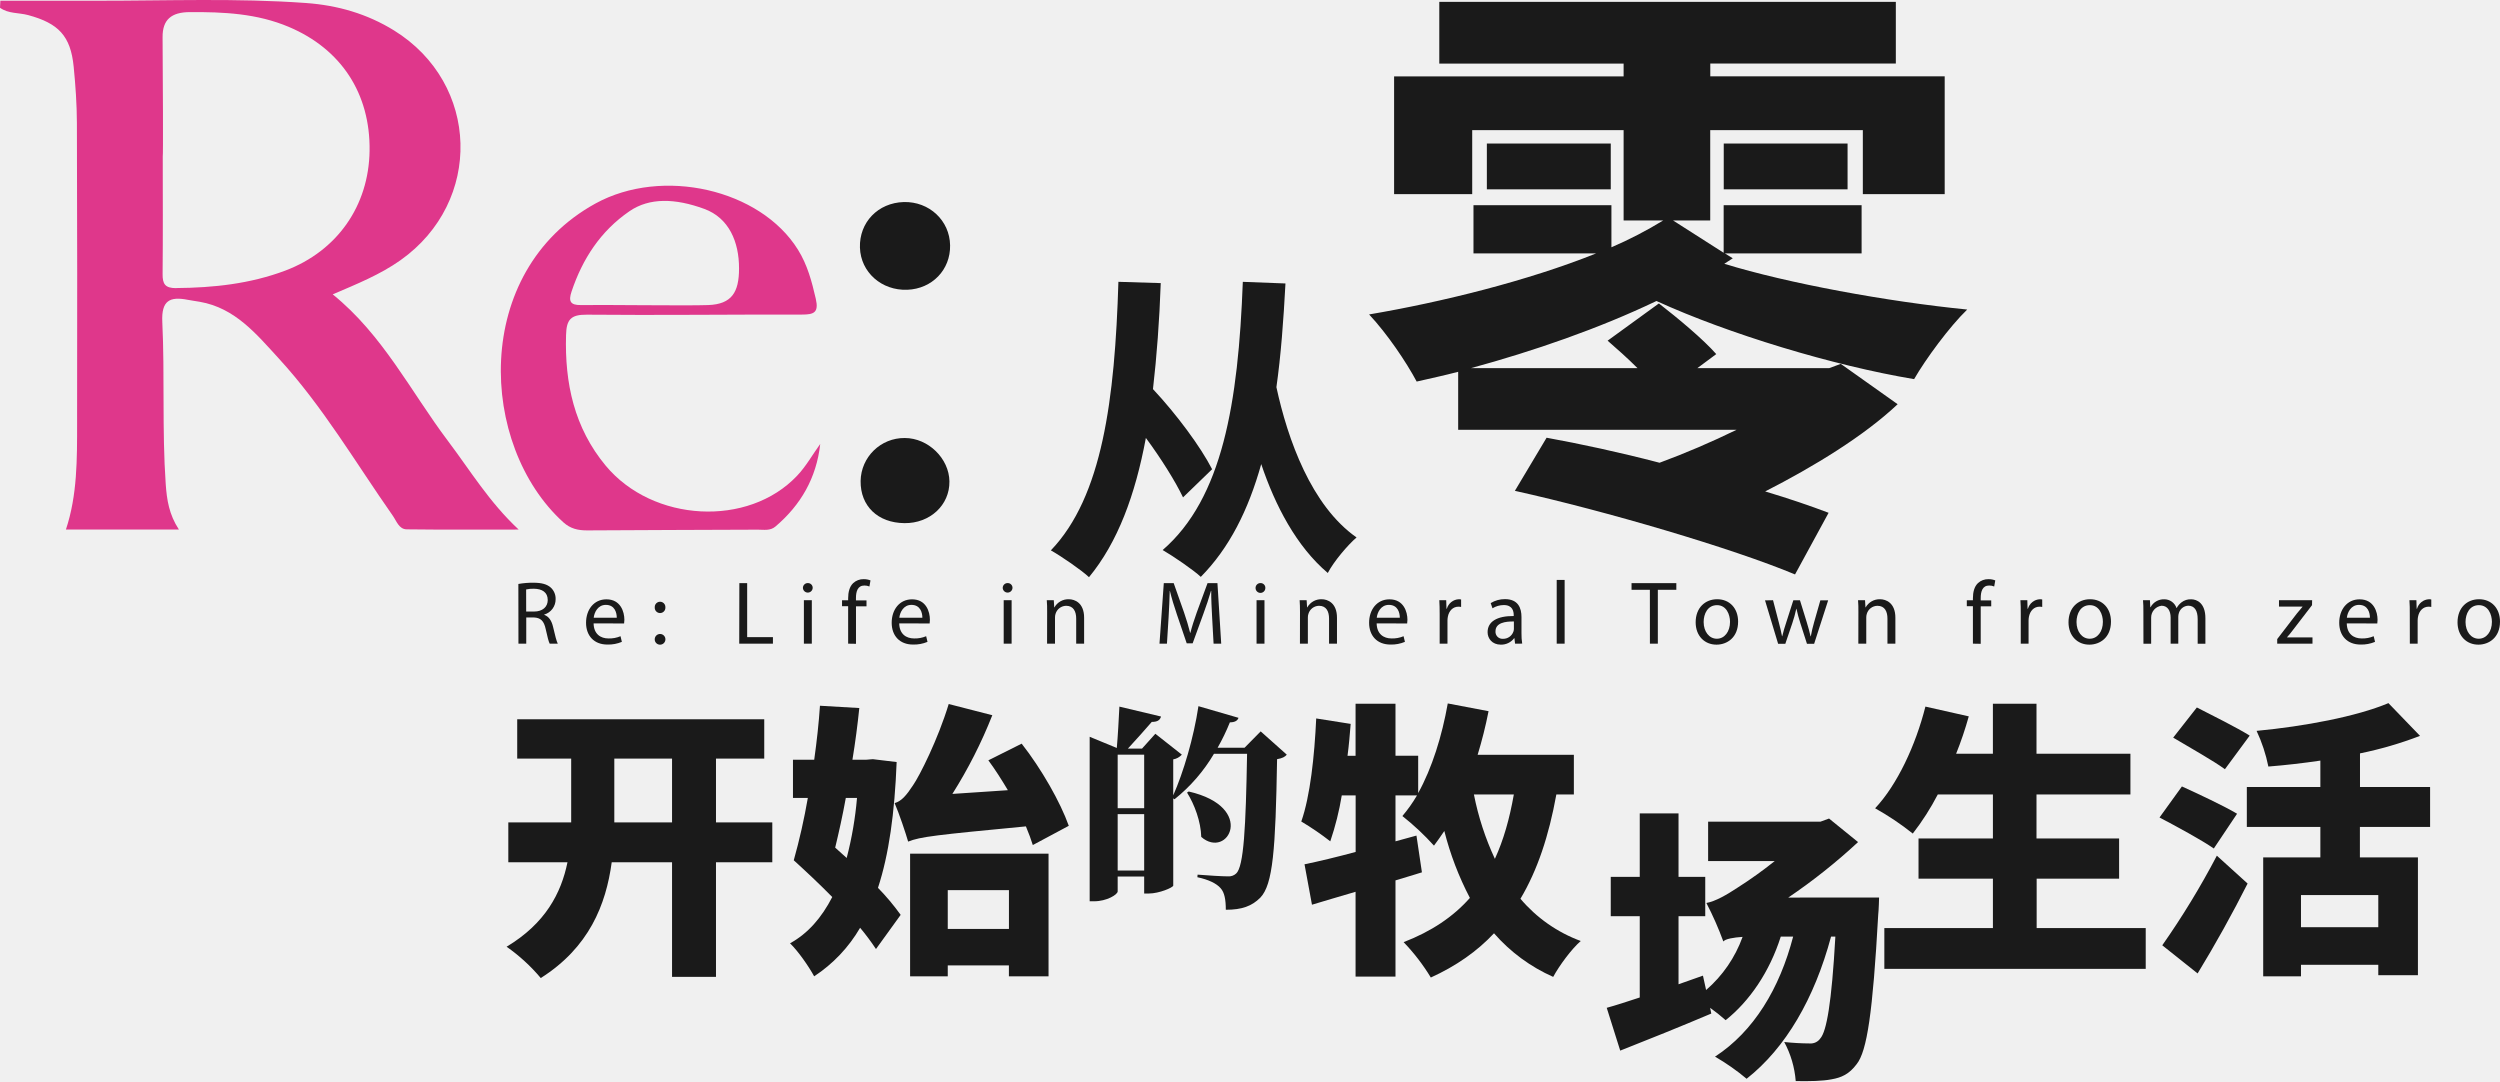
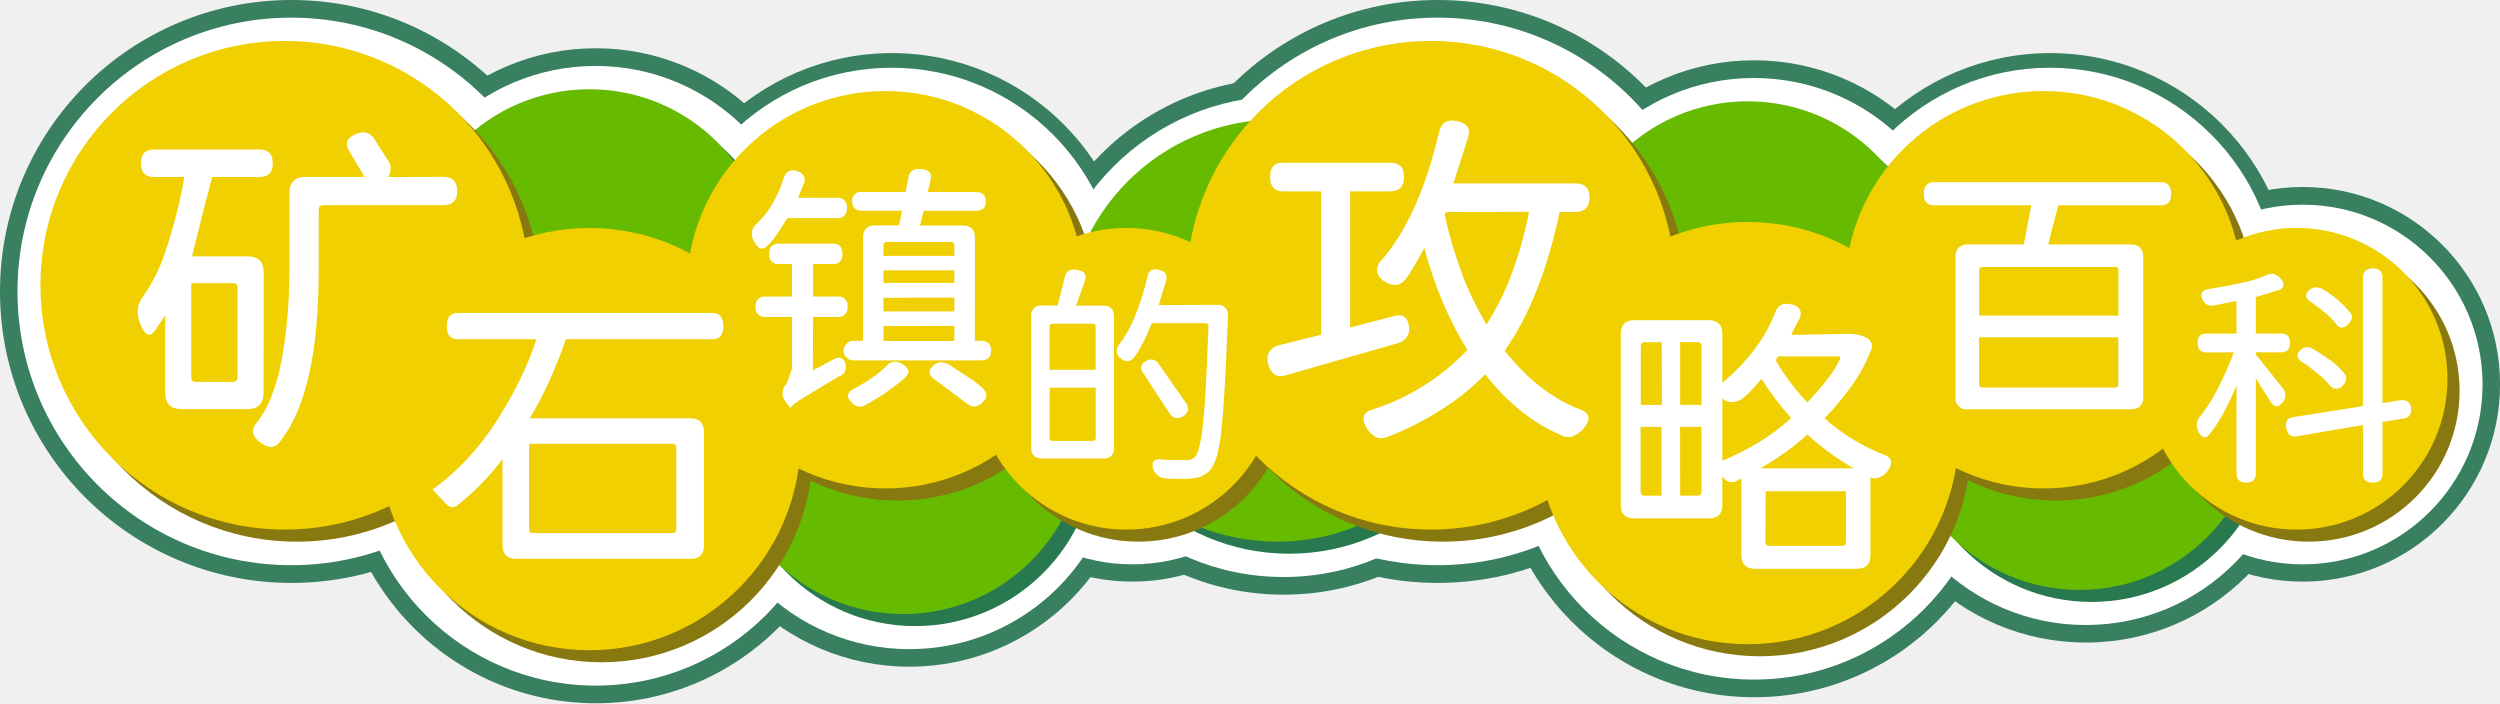
- <svg xmlns="http://www.w3.org/2000/svg" viewBox="0 0 1261.37 545.5">
+ <svg xmlns="http://www.w3.org/2000/svg" viewBox="0 0 597.51 168.08">
  <defs>
-     <style>.a{fill:#1a1a1a;}.b{fill:#df378b;}</style>
+     <style>.a{fill:#388060;}.b{fill:#fff;}.c{fill:#287850;}.d{fill:#66ba00;}.e{fill:#887810;}.f{fill:#f0d000;}</style>
  </defs>
-   <path class="a" d="M847.71,565c-3.92-8.15-10.93-19.4-18.75-30-5.38,28.86-14.19,52.66-28.7,70.27-3.59-3.43-14-10.6-19.24-13.53C807,564.66,813.3,515.59,815.1,456.24l21.36.65c-.66,18.92-2,36.85-3.92,53.48,11.74,12.55,24,29,29.84,40.43Zm51.68-107.93c-1,18.75-2.28,36.19-4.57,52.33,5.71,26.41,17.61,59.84,40.44,75.82-4.4,3.75-11.58,12.22-14.51,17.93-15.82-13.37-26.58-34.08-33.59-54.94-6.52,23.31-16.14,42.38-30.49,56.9-3.42-3.27-13.86-10.44-19.24-13.54,30.17-26.08,38.16-74.18,40.44-135.32Z" transform="translate(-250.81 -314.05)" />
-   <path class="a" d="M640.47,749.12H612.06v57.82H589.89V749.12H559.45c-2.9,21.45-11.45,43-35.8,58.4a89.75,89.75,0,0,0-17.24-15.8c19.56-11.73,27.53-27,30.72-42.6H507.28V729H539V696.8H511.77V676.94H636.41V696.8H612.06V729h28.41ZM589.89,729V696.8H560.76V729Z" transform="translate(-250.81 -314.05)" />
-   <path class="a" d="M703.21,698.54c-1,25.79-3.91,46.66-9.42,63.47a118.43,118.43,0,0,1,11.45,13.63l-12.46,17.24a119.55,119.55,0,0,0-8-10.72,73.51,73.51,0,0,1-23.19,24.49c-2.75-5.07-8.12-12.75-12.17-16.66,9-4.93,15.94-12.9,21.3-23.34-6.52-6.66-13.33-13-19.42-18.55a316.36,316.36,0,0,0,7.1-31.45H650.9V697.38h10.72c1.3-9.28,2.32-18.55,2.9-27.25l19.85,1.16c-.87,8.41-2,17.25-3.47,26.09h6.81l3.48-.29Zm-25.65,18.11c-1.59,8.84-3.48,17.25-5.36,25.07,2,1.74,3.91,3.48,5.8,5.22a180,180,0,0,0,5.21-30.29Zm94.35,23.77c-.87-2.75-2-5.94-3.48-9.42-45.51,4.35-53.33,5.22-59.42,7.68-1.16-4.06-4.49-14.06-6.81-19.42,3.48-1,5.94-3.91,9.28-9,3.33-4.79,12.6-23.19,18-41l22,5.65a237.54,237.54,0,0,1-20.15,39.71l28-1.88c-3.19-5.36-6.52-10.58-9.85-15.07l16.81-8.41c10,12.75,19.56,29.57,23.77,41.45ZM710,744.77h69.85v61.88h-20v-5.5H729v5.5H710Zm19,18.4v19.57h30.87V763.17Z" transform="translate(-250.81 -314.05)" />
-   <path class="a" d="M900.05,694.81c-.87,1.09-2.28,1.85-4.89,2.28-.76,45.65-2.07,63.26-8.48,69.89-4.24,4.24-9.24,6.09-17.39,6.09,0-5.11-.65-8.7-2.61-10.87-2.06-2.4-6.09-4.35-11.74-5.55l.11-1.3c5.22.43,12.61.87,15.43.87a5.4,5.4,0,0,0,4-1.41c3.91-3.48,4.89-23.48,5.54-60.43H863.31a84,84,0,0,1-19.89,22.93l-.65-.44v44c-.11,1-7.17,4-12.28,4H828.1v-8.58H814.73v7.5c0,1.63-5.55,5-11.85,5H800.6v-83l13.69,5.65c.55-6.09,1-14.67,1.31-20.87l21,5c-.54,2-2.06,2.72-4.67,2.72-3.26,3.8-8.15,9.24-12.06,13.48H827l6.74-7.5,13.37,10.54a7.74,7.74,0,0,1-4.35,2.39v18.15c5.11-11.52,10.32-29,12.72-45l20.21,5.87c-.43,1.42-1.85,2.29-4.35,2.29a107.15,107.15,0,0,1-6.19,12.82h13.59l8.15-8.26Zm-85.32,0v27H828.1v-27Zm13.37,58.47V724.81H814.73v28.47Zm22.49-39.88c34.35,7.93,19.68,34.56,6.31,22.93-.22-7.83-3.37-16.3-7.17-22.39Z" transform="translate(-250.81 -314.05)" />
-   <path class="a" d="M1036.06,714.91c-3.77,20.87-9.56,38.26-18.11,52.61a72.75,72.75,0,0,0,30.43,21.31c-4.64,4-10.87,12.46-13.91,18.11a85.76,85.76,0,0,1-29.86-22c-8.55,9.13-19.13,16.52-31.88,22.32A101.76,101.76,0,0,0,959,789.41C973,784,984,776.65,992.44,767.09a154.39,154.39,0,0,1-12.9-33.77q-2.61,3.91-5.22,7.39a131.71,131.71,0,0,0-15.94-14.93,73.71,73.71,0,0,0,7.39-10.43H954.9v23.19l10.58-2.9,2.76,18.55c-4.35,1.3-8.85,2.75-13.34,4.06V806.8H934.76V764c-7.83,2.32-15.37,4.5-22,6.52L909,750.13c7.1-1.45,16.09-3.62,25.8-6.23V715.35h-7a145.49,145.49,0,0,1-5.8,23.19,142.88,142.88,0,0,0-14.63-10c4.49-12.76,6.66-33,7.53-52l17.39,2.75c-.43,5.36-.87,10.72-1.59,16.09h4.06V669.12H954.9v26.23h11.45v18.84c7-12.61,12-28.7,14.93-45.22l20.58,3.91a220.93,220.93,0,0,1-5.51,22h48.55v20Zm-41.59,0a141.84,141.84,0,0,0,10.58,32.47c4.34-9.42,7.39-20.15,9.56-32.47Z" transform="translate(-250.81 -314.05)" />
-   <path class="a" d="M1333.43,782.3v20.58H1201.55V782.3h54.78V757.38H1218.8V737.09h37.53V714.91h-27.82a128.49,128.49,0,0,1-12.61,19.71,139.71,139.71,0,0,0-19-12.75c11.16-11.89,20.44-31.74,25.37-51.31l21.88,4.93a178.47,178.47,0,0,1-6.38,18.84h18.55V669.12h22v25.21h47.39v20.58h-47.39v22.18H1320v20.29h-41.6V782.3Z" transform="translate(-250.81 -314.05)" />
-   <path class="a" d="M1367.78,742.16c-6-4.2-18.84-11.16-27.39-15.65l11.3-15.66c8,3.63,21.3,9.86,27.83,13.77Zm-26,48.84a411.29,411.29,0,0,0,27.54-45.22l15.51,14.06c-7.68,15.22-16.38,30.87-25.22,45.36Zm31.6-88.84c-5.65-4.2-18.12-11.16-26.09-15.94L1359.23,671c7.68,3.91,20.43,10.29,26.66,14.2Zm68.11,29.13v15.36h29.28v59.42h-20v-5.22h-39v5.8H1392.7v-60h28.84V731.29h-37.1V711.14h37.1V697.81c-8.84,1.31-17.68,2.32-26.23,3a79.27,79.27,0,0,0-5.94-18c24.35-2.32,50.44-7.24,66.52-14l15.94,16.52a191.07,191.07,0,0,1-30.29,8.84v16.95h35.37v20.15Zm9.28,34.35h-39v16.23h39Z" transform="translate(-250.81 -314.05)" />
-   <path class="a" d="M1198.9,766.89s-.15,6.23-.44,8.7c-2.75,49.42-5.65,68.84-10.87,75.36-3.76,5.07-7.68,6.81-12.75,7.68-4.49.87-10.87,1-18,.87a49.65,49.65,0,0,0-5.8-19.71,126.13,126.13,0,0,0,12.9.73,5.92,5.92,0,0,0,5.36-2.61c3.05-3.48,5.66-17.54,7.54-51.31h-2.17c-8.41,31.31-22.9,56.23-42.61,71.74a112.19,112.19,0,0,0-15.94-11.16c19.56-12.75,32.6-34.35,39.42-60.58h-6.24c-5.65,17.83-15.79,32.61-27.82,42.18a92.77,92.77,0,0,0-7.83-6.24l.58,2.9c-15.36,6.52-32.32,13.34-45.94,18.7l-6.81-21.6c4.78-1.3,10.43-3.18,16.66-5.21v-41h-14.63V756.46h14.63v-32h19.57v32h13.48v19.85h-13.48v34.35l12.32-4.35,1.59,7.25a63.94,63.94,0,0,0,18.41-26.81c-4.49.29-8.7,1-9.71,2.32a166.69,166.69,0,0,0-8.55-19.42c4.63-.87,10.14-4.06,15.65-7.69a215.16,215.16,0,0,0,18.84-13.47h-33.62V728.63h56.66l4.35-1.59,14.64,11.88a294.13,294.13,0,0,1-35.22,28Z" transform="translate(-250.81 -314.05)" />
-   <path class="a" d="M1120.8,447.14c32,9.85,82.22,19.09,122.56,23.09-8.93,8.63-20.94,24.95-26.79,35.11-40.65-6.77-93.62-22.79-130-39.42-28.95,13.86-61.9,25.25-93.62,33.88h84.07c-4.93-4.93-10.47-9.86-15.09-13.86l25.87-18.79c9.54,7.39,22.48,18.17,28.94,25.56l-9.54,7.09h66.52l5.85-2.16L1208.26,518c-16.94,16-42.19,31.41-66.83,44,12.32,3.7,23.1,7.39,32,10.78l-16.94,31.1c-31.72-13.24-95.47-32-141.35-42.18l16-26.8c16.94,3.08,37,7.39,57,12.63A421,421,0,0,0,1127,530.9H986.53V501.64c-7.08,1.85-14.17,3.39-20.94,4.93-5.24-9.85-14.78-24-24-33.87,36.34-6.16,80.07-16.94,114.56-30.8h-61.9V417.57h69.6v21.25A205.55,205.55,0,0,0,1090,425.27h-20V379.7H993.61V412H954.2V352.6H1070v-6.47H977V315h230.35v31.1h-93.62v6.47H1232V412H1190.7V379.7h-77v45.57h-18.78l25.56,16.32v-24h69.6V441.9h-69l4,2.47Zm-57.28-60.67v23.1H1001v-23.1Zm57,23.1v-23.1H1183v23.1Z" transform="translate(-250.81 -314.05)" />
-   <path class="a" d="M512.35,608.69a41,41,0,0,1,7.57-.63c4.21,0,6.93.77,8.83,2.49a7.6,7.6,0,0,1,2.4,5.8,8,8,0,0,1-5.75,7.78v.14c2.35.82,3.76,3,4.48,6.16,1,4.26,1.72,7.2,2.36,8.38h-4.08c-.5-.86-1.18-3.49-2-7.29-.9-4.21-2.53-5.8-6.11-5.94h-3.72v13.23h-3.94Zm3.94,13.91h4c4.21,0,6.88-2.31,6.88-5.8,0-3.94-2.85-5.66-7-5.71a15.74,15.74,0,0,0-3.9.37Z" transform="translate(-250.81 -314.05)" />
-   <path class="a" d="M550.31,628.57c.09,5.39,3.53,7.61,7.51,7.61a14.45,14.45,0,0,0,6.07-1.13l.68,2.85a17.62,17.62,0,0,1-7.29,1.36c-6.75,0-10.78-4.44-10.78-11s3.9-11.82,10.28-11.82c7.16,0,9.06,6.3,9.06,10.33a13.84,13.84,0,0,1-.14,1.85ZM562,625.72c0-2.54-1-6.48-5.53-6.48-4,0-5.79,3.72-6.11,6.48Z" transform="translate(-250.81 -314.05)" />
-   <path class="a" d="M581.15,620.51a2.7,2.7,0,1,1,5.39,0,2.7,2.7,0,1,1-5.39,0Zm0,16a2.7,2.7,0,1,1,2.67,2.81A2.67,2.67,0,0,1,581.15,636.5Z" transform="translate(-250.81 -314.05)" />
-   <path class="a" d="M623.85,608.28h3.94V635.5h13v3.31h-17Z" transform="translate(-250.81 -314.05)" />
-   <path class="a" d="M660.85,610.73a2.47,2.47,0,0,1-4.93,0,2.43,2.43,0,0,1,2.49-2.49A2.37,2.37,0,0,1,660.85,610.73Zm-4.44,28.08V616.89h4v21.92Z" transform="translate(-250.81 -314.05)" />
-   <path class="a" d="M678.74,638.81V619.92h-3.08v-3h3.08v-1c0-3.08.68-5.89,2.54-7.66a7.59,7.59,0,0,1,5.34-2,9.18,9.18,0,0,1,3.4.63l-.55,3.08a5.92,5.92,0,0,0-2.53-.5c-3.4,0-4.26,3-4.26,6.34v1.18H688v3h-5.3v18.89Z" transform="translate(-250.81 -314.05)" />
-   <path class="a" d="M704.51,628.57c.09,5.39,3.53,7.61,7.52,7.61a14.52,14.52,0,0,0,6.07-1.13l.68,2.85a17.69,17.69,0,0,1-7.29,1.36c-6.75,0-10.78-4.44-10.78-11s3.89-11.82,10.28-11.82c7.15,0,9,6.3,9,10.33a16.27,16.27,0,0,1-.13,1.85Zm11.68-2.85c0-2.54-1-6.48-5.52-6.48-4,0-5.8,3.72-6.11,6.48Z" transform="translate(-250.81 -314.05)" />
-   <path class="a" d="M761.66,610.73a2.47,2.47,0,0,1-4.93,0,2.43,2.43,0,0,1,2.49-2.49A2.37,2.37,0,0,1,761.66,610.73Zm-4.44,28.08V616.89h4v21.92Z" transform="translate(-250.81 -314.05)" />
-   <path class="a" d="M779.14,622.82c0-2.26,0-4.12-.18-5.93h3.54l.22,3.62h.09a8.08,8.08,0,0,1,7.25-4.12c3,0,7.74,1.81,7.74,9.33v13.09h-4V626.17c0-3.53-1.32-6.47-5.07-6.47a5.66,5.66,0,0,0-5.35,4.07,5.79,5.79,0,0,0-.27,1.86v13.18h-4Z" transform="translate(-250.81 -314.05)" />
-   <path class="a" d="M862.38,625.4c-.22-4.25-.5-9.37-.45-13.18h-.14c-1,3.58-2.3,7.39-3.84,11.6l-5.39,14.81h-3l-4.94-14.54c-1.45-4.3-2.67-8.24-3.53-11.87H841c-.09,3.81-.32,8.93-.59,13.5l-.82,13.09h-3.76L838,608.28h5l5.21,14.77c1.27,3.76,2.31,7.11,3.08,10.28h.13c.77-3.08,1.86-6.43,3.22-10.28l5.43-14.77h5l1.9,30.53h-3.85Z" transform="translate(-250.81 -314.05)" />
-   <path class="a" d="M889.24,610.73a2.47,2.47,0,0,1-4.94,0,2.43,2.43,0,0,1,2.49-2.49A2.37,2.37,0,0,1,889.24,610.73Zm-4.44,28.08V616.89h4v21.92Z" transform="translate(-250.81 -314.05)" />
-   <path class="a" d="M906.72,622.82c0-2.26-.05-4.12-.18-5.93h3.53l.23,3.62h.09a8.05,8.05,0,0,1,7.24-4.12c3,0,7.75,1.81,7.75,9.33v13.09h-4V626.17c0-3.53-1.31-6.47-5.07-6.47a5.65,5.65,0,0,0-5.34,4.07,5.51,5.51,0,0,0-.28,1.86v13.18h-4Z" transform="translate(-250.81 -314.05)" />
-   <path class="a" d="M945.4,628.57c.09,5.39,3.53,7.61,7.51,7.61a14.45,14.45,0,0,0,6.07-1.13l.68,2.85a17.62,17.62,0,0,1-7.29,1.36c-6.75,0-10.78-4.44-10.78-11s3.9-11.82,10.28-11.82c7.16,0,9.06,6.3,9.06,10.33a13.84,13.84,0,0,1-.14,1.85Zm11.68-2.85c0-2.54-1-6.48-5.53-6.48-4,0-5.79,3.72-6.11,6.48Z" transform="translate(-250.81 -314.05)" />
-   <path class="a" d="M977.19,623.73c0-2.58-.05-4.8-.18-6.84h3.48l.14,4.3h.18a6.59,6.59,0,0,1,6.07-4.8,4.31,4.31,0,0,1,1.13.14v3.76a6,6,0,0,0-1.36-.14c-2.81,0-4.8,2.13-5.34,5.12a11.26,11.26,0,0,0-.18,1.85v11.69h-3.94Z" transform="translate(-250.81 -314.05)" />
-   <path class="a" d="M1015.23,638.81l-.32-2.76h-.13a8.18,8.18,0,0,1-6.71,3.26c-4.43,0-6.7-3.13-6.7-6.3,0-5.3,4.71-8.2,13.18-8.15v-.45c0-1.81-.5-5.08-5-5.08a11,11,0,0,0-5.71,1.63l-.9-2.62a13.56,13.56,0,0,1,7.2-2c6.7,0,8.33,4.57,8.33,9v8.19a31.12,31.12,0,0,0,.36,5.26Zm-.59-11.19c-4.35-.09-9.28.68-9.28,4.94a3.52,3.52,0,0,0,3.76,3.8,5.44,5.44,0,0,0,5.29-3.67,4,4,0,0,0,.23-1.26Z" transform="translate(-250.81 -314.05)" />
-   <path class="a" d="M1036.24,606.65h4v32.16h-4Z" transform="translate(-250.81 -314.05)" />
-   <path class="a" d="M1083.25,611.64H1074v-3.36h22.6v3.36h-9.33v27.17h-4Z" transform="translate(-250.81 -314.05)" />
-   <path class="a" d="M1127.77,627.67c0,8.1-5.62,11.64-10.91,11.64-5.94,0-10.51-4.35-10.51-11.28,0-7.34,4.8-11.64,10.87-11.64C1123.51,616.39,1127.77,621,1127.77,627.67Zm-17.39.22c0,4.8,2.76,8.43,6.66,8.43s6.65-3.58,6.65-8.52c0-3.71-1.85-8.42-6.56-8.42S1110.38,623.73,1110.38,627.89Z" transform="translate(-250.81 -314.05)" />
-   <path class="a" d="M1145.39,616.89l2.9,11.14c.63,2.45,1.22,4.71,1.63,7h.13c.5-2.21,1.22-4.57,2-6.92l3.58-11.19h3.35l3.4,11c.81,2.63,1.44,4.94,1.94,7.15h.14a67.36,67.36,0,0,1,1.67-7.11l3.13-11h3.94l-7.07,21.92h-3.62l-3.35-10.46c-.77-2.45-1.4-4.62-1.95-7.2h-.09a64.1,64.1,0,0,1-2,7.24l-3.53,10.42h-3.63l-6.61-21.92Z" transform="translate(-250.81 -314.05)" />
-   <path class="a" d="M1188.46,622.82c0-2.26,0-4.12-.18-5.93h3.53l.22,3.62h.09a8.08,8.08,0,0,1,7.25-4.12c3,0,7.75,1.81,7.75,9.33v13.09h-4V626.17c0-3.53-1.31-6.47-5.07-6.47a5.66,5.66,0,0,0-5.35,4.07,5.79,5.79,0,0,0-.27,1.86v13.18h-4Z" transform="translate(-250.81 -314.05)" />
-   <path class="a" d="M1246.24,638.81V619.92h-3.08v-3h3.08v-1c0-3.08.68-5.89,2.54-7.66a7.61,7.61,0,0,1,5.34-2,9.18,9.18,0,0,1,3.4.63l-.54,3.08a6,6,0,0,0-2.54-.5c-3.4,0-4.26,3-4.26,6.34v1.18h5.3v3h-5.3v18.89Z" transform="translate(-250.81 -314.05)" />
-   <path class="a" d="M1270.38,623.73c0-2.58,0-4.8-.18-6.84h3.49l.13,4.3h.18a6.59,6.59,0,0,1,6.07-4.8,4.39,4.39,0,0,1,1.14.14v3.76a6.05,6.05,0,0,0-1.36-.14c-2.81,0-4.8,2.13-5.35,5.12a11.26,11.26,0,0,0-.18,1.85v11.69h-3.94Z" transform="translate(-250.81 -314.05)" />
-   <path class="a" d="M1315.9,627.67c0,8.1-5.62,11.64-10.92,11.64-5.93,0-10.51-4.35-10.51-11.28,0-7.34,4.81-11.64,10.87-11.64C1311.64,616.39,1315.9,621,1315.9,627.67Zm-17.39.22c0,4.8,2.76,8.43,6.65,8.43s6.66-3.58,6.66-8.52c0-3.71-1.86-8.42-6.57-8.42S1298.51,623.73,1298.51,627.89Z" transform="translate(-250.81 -314.05)" />
-   <path class="a" d="M1332.25,622.82c0-2.26,0-4.12-.19-5.93h3.49l.18,3.53h.14a7.55,7.55,0,0,1,6.88-4,6.48,6.48,0,0,1,6.21,4.39h.09a9.12,9.12,0,0,1,2.44-2.85,7.49,7.49,0,0,1,4.85-1.54c2.9,0,7.2,1.9,7.2,9.51v12.91h-3.9V626.4c0-4.21-1.54-6.75-4.75-6.75a5.16,5.16,0,0,0-4.71,3.62,6.65,6.65,0,0,0-.32,2v13.54H1346V625.67c0-3.48-1.54-6-4.58-6a6,6,0,0,0-5.25,5.93v13.23h-3.89Z" transform="translate(-250.81 -314.05)" />
-   <path class="a" d="M1399.77,636.5l9.92-12.91c1-1.18,1.85-2.22,2.85-3.39v-.1h-11.87v-3.21h16.72l-.05,2.49-9.78,12.73c-.91,1.22-1.81,2.31-2.81,3.44v.09h12.82v3.17h-17.8Z" transform="translate(-250.81 -314.05)" />
-   <path class="a" d="M1434.87,628.57c.09,5.39,3.53,7.61,7.52,7.61a14.43,14.43,0,0,0,6.06-1.13l.68,2.85a17.62,17.62,0,0,1-7.29,1.36c-6.75,0-10.78-4.44-10.78-11s3.9-11.82,10.28-11.82c7.16,0,9.06,6.3,9.06,10.33a16.27,16.27,0,0,1-.13,1.85Zm11.68-2.85c0-2.54-1-6.48-5.52-6.48-4,0-5.8,3.72-6.12,6.48Z" transform="translate(-250.81 -314.05)" />
-   <path class="a" d="M1466.66,623.73c0-2.58,0-4.8-.18-6.84H1470l.13,4.3h.18a6.59,6.59,0,0,1,6.07-4.8,4.31,4.31,0,0,1,1.13.14v3.76a5.9,5.9,0,0,0-1.35-.14c-2.81,0-4.8,2.13-5.35,5.12a11.26,11.26,0,0,0-.18,1.85v11.69h-3.94Z" transform="translate(-250.81 -314.05)" />
-   <path class="a" d="M1512.18,627.67c0,8.1-5.62,11.64-10.92,11.64-5.93,0-10.51-4.35-10.51-11.28,0-7.34,4.8-11.64,10.87-11.64C1507.92,616.39,1512.18,621,1512.18,627.67Zm-17.39.22c0,4.8,2.76,8.43,6.65,8.43s6.66-3.58,6.66-8.52c0-3.71-1.86-8.42-6.57-8.42S1494.79,623.73,1494.79,627.89Z" transform="translate(-250.81 -314.05)" />
-   <path class="a" d="M730.18,437.84c.22,12.31-9.06,21.94-21.58,22.41-13,.5-23.52-8.84-23.91-21.26-.39-12.76,9.11-22.63,22.13-23C719.64,415.67,730,425.31,730.18,437.84Z" transform="translate(-250.81 -314.05)" />
-   <path class="a" d="M707.16,578c-13.45-.13-22.28-8.61-22.13-21.26a22.06,22.06,0,0,1,22.31-21.69c11.75,0,22.36,10.29,22.5,21.9C730,568.91,720,578.15,707.16,578Z" transform="translate(-250.81 -314.05)" />
-   <path class="b" d="M476.75,536.43c-18.71-24.85-32.7-53.35-58.07-73.86,12.25-5.26,23.89-9.93,34.18-17.22,41.72-29.54,40.09-89.11-3.24-115.94C436,321,421.19,316.72,405.21,315.57c-35.09-2.54-70.2-1.12-105.3-1.15H251c-.07,1.18-.13,2.35-.19,3.53,4.16,3.08,9.53,2.44,14.23,3.72,15.29,4.14,21.4,10.5,22.94,26,.94,9.48,1.6,19,1.63,28.54q.25,75.66.1,151.33c0,18.14.14,36.32-5.64,53.68h57c-5-7.63-6.1-15.09-6.65-23-1.88-27.24-.44-54.53-1.72-81.74-.51-10.83,3.78-12.93,12.85-11.16,2,.4,4,.62,6.05,1,17.88,3.12,28.59,16.31,39.86,28.59,22.24,24.23,38.78,52.6,57.54,79.36,1.91,2.72,3.12,6.81,7,6.86,18.83.24,37.67.11,56.51.11C497.7,567.47,488,551.34,476.75,536.43Zm-137.07-77c-5.61,0-6.89-2.11-6.83-7.19.2-19.76.08-39.51.08-59.27.25,0,.05-40.09-.09-60.18-.06-8.88,4.48-12.57,13.64-12.63,17.17-.11,34,.67,50.09,7.48,26.39,11.16,41.13,33.61,40.71,62.51-.4,27.73-16.3,50.49-42.44,60.4C377.09,457.24,358.56,459.25,339.68,459.39Z" transform="translate(-250.81 -314.05)" />
-   <path class="b" d="M653.06,554c-24.66,26.22-72.86,23.61-96.65-5-15.88-19.14-20.7-41.57-20-65.88.2-7.81,2.33-10.37,10.48-10.3,36.15.35,72.3-.13,108.45-.05,6,0,8.69-.89,7.09-7.91-2-8.71-4.22-17.15-9-24.81-18.95-30.54-68.42-41.86-102.16-23.33-62.7,34.44-58.92,122.21-16.21,160.87,3.62,3.28,7.51,4.1,12.13,4.07,28.65-.2,57.3-.23,86-.37,3,0,6.21.67,8.83-1.55,12.83-10.88,20.73-24.54,22.64-41.69C660.77,543.41,657.52,549.3,653.06,554ZM539.17,461.21c5.54-16.6,14.71-30.63,29.24-40.59,10.13-6.95,23.09-6.54,37.75-1.17,12.41,4.54,17.57,16.59,17.53,30.07,0,12-3.68,18-15.52,18.45-10.86.41-53.69-.22-64.21,0C538.57,468.07,537.55,466.05,539.17,461.21Z" transform="translate(-250.81 -314.05)" />
+   <circle class="a" cx="142.39" cy="65.97" r="54.44" />
+   <circle class="a" cx="217.36" cy="104.9" r="54.44" />
+   <circle class="a" cx="419.22" cy="68.85" r="54.44" />
+   <circle class="a" cx="498.52" cy="99.13" r="54.44" />
+   <circle class="a" cx="306.8" cy="80.44" r="61.69" />
+   <circle class="a" cx="69.66" cy="69.66" r="69.66" />
+   <circle class="a" cx="142.44" cy="106.39" r="61.69" />
+   <circle class="a" cx="270.64" cy="91.85" r="47.16" />
+   <circle class="a" cx="213.17" cy="70.69" r="58" />
+   <circle class="a" cx="343.61" cy="69.66" r="69.66" />
+   <circle class="a" cx="419.27" cy="104.95" r="61.69" />
+   <circle class="a" cx="550.36" cy="91.85" r="47.16" />
+   <circle class="a" cx="490" cy="70.69" r="58" />
+   <circle class="b" cx="142.36" cy="65.99" r="50.23" />
+   <circle class="b" cx="217.34" cy="104.92" r="50.23" />
+   <circle class="b" cx="419.19" cy="68.87" r="50.23" />
+   <circle class="b" cx="498.49" cy="99.15" r="50.23" />
+   <circle class="b" cx="306.76" cy="80.44" r="57.47" />
+   <circle class="b" cx="69.61" cy="69.65" r="65.43" />
+   <circle class="b" cx="142.4" cy="106.39" r="57.47" />
+   <circle class="b" cx="270.64" cy="91.9" r="42.98" />
+   <circle class="b" cx="213.12" cy="70.68" r="54.49" />
+   <circle class="b" cx="343.56" cy="69.65" r="65.43" />
+   <circle class="b" cx="419.23" cy="104.95" r="57.47" />
+   <circle class="b" cx="550.36" cy="91.9" r="42.98" />
+   <circle class="b" cx="489.95" cy="70.68" r="54.49" />
+   <circle class="c" cx="143.76" cy="67.46" r="43.25" />
+   <circle class="c" cx="218.74" cy="106.39" r="43.25" />
+   <circle class="c" cx="420.59" cy="70.35" r="43.25" />
+   <circle class="c" cx="499.89" cy="100.62" r="43.25" />
+   <circle class="c" cx="308.13" cy="81.88" r="50.46" />
+   <circle class="d" cx="140.88" cy="64.58" r="43.25" />
+   <circle class="d" cx="215.85" cy="103.51" r="43.25" />
+   <circle class="d" cx="417.71" cy="67.46" r="43.25" />
+   <circle class="d" cx="497.01" cy="97.74" r="43.25" />
+   <circle class="d" cx="305.24" cy="79" r="50.46" />
+   <circle class="e" cx="70.95" cy="71.07" r="58.39" />
+   <circle class="e" cx="143.76" cy="107.83" r="50.46" />
+   <circle class="e" cx="272.08" cy="93.41" r="36.05" />
+   <circle class="e" cx="214.5" cy="72.14" r="47.49" />
+   <circle class="e" cx="344.89" cy="71.07" r="58.39" />
+   <circle class="e" cx="420.59" cy="106.39" r="50.46" />
+   <circle class="e" cx="551.8" cy="93.41" r="36.05" />
+   <circle class="e" cx="491.33" cy="72.14" r="47.49" />
+   <circle class="f" cx="68.06" cy="68.18" r="58.39" />
+   <circle class="f" cx="140.88" cy="104.95" r="50.46" />
+   <circle class="f" cx="269.2" cy="90.53" r="36.05" />
+   <circle class="f" cx="211.61" cy="69.25" r="47.49" />
+   <circle class="f" cx="342.01" cy="68.18" r="58.39" />
+   <circle class="f" cx="417.71" cy="103.51" r="50.46" />
+   <circle class="f" cx="548.91" cy="90.53" r="36.05" />
+   <circle class="f" cx="488.44" cy="69.25" r="47.49" />
+   <path class="b" d="M63,93.78c0,2.66-1.3,4-3.9,4H43.38c-2.59,0-3.89-1.32-3.89-4V75.36c-.41.63-.8,1.21-1.17,1.73a19.37,19.37,0,0,0-1.08,1.64c-1.27,2-2.48,1.64-3.64-1.12a8.29,8.29,0,0,1-.69-3.21,5.47,5.47,0,0,1,.87-2.94,41,41,0,0,0,5.84-11.59,123,123,0,0,0,4.45-17.56H36.81c-2.08,0-3.12-1.09-3.12-3.29s1-3.29,3.12-3.29H62q3.2,0,3.2,3.29c0,2.2-1.07,3.29-3.2,3.29H50.73q-1.29,4.75-2.46,9.39t-2.38,9.56H59.12c2.6,0,3.9,1.29,3.9,3.89Zm-7.36-2.51a1,1,0,0,0,1.13-1.12V68.69c0-.69-.38-1-1.13-1H45.72V90.15c0,.75.34,1.12,1,1.12Zm50.35-49q3.28,0,3.29,3.46,0,3.28-3.29,3.29H77.29c-.75,0-1.12.4-1.12,1.21V64.72q0,28.89-9.09,40.66v-.09q-1.55,2.68-4.67.6t-1.21-4.67A23.36,23.36,0,0,0,64.79,95a48,48,0,0,0,2.47-8.69,104.92,104.92,0,0,0,1.42-10.43c.32-3.6.48-7.34.48-11.2V46.29q0-4,3.89-4h14.1l-3.63-6.06Q81.8,33.49,84.9,32.1t4.68,1.3l3.63,5.71a4.06,4.06,0,0,1-.43,3.2Z" />
+   <path class="b" d="M135.25,81.07q-1.8,5.19-3.93,9.92a84.91,84.91,0,0,1-4.72,9H165q3.26,0,3.25,3.32v27q0,3.25-3.25,3.25H123.43q-3.32,0-3.32-3.25V109.69a57.5,57.5,0,0,1-5.33,6.2,59.87,59.87,0,0,1-5.62,5,1.88,1.88,0,0,1-1.23.29,1.77,1.77,0,0,1-1.08-.51L103.39,117a56.85,56.85,0,0,0,8.18-7.21,63.33,63.33,0,0,0,6.88-8.8A100.28,100.28,0,0,0,124,91.31a76.57,76.57,0,0,0,4.22-10.24H109.37c-1.73,0-2.59-1-2.59-3.1s.86-3.17,2.59-3.17h60.85c1.77,0,2.66,1.06,2.66,3.17s-.89,3.1-2.66,3.1Zm26.39,26c0-.67-.29-1-.87-1H126.46v20.4c0,.63.33.94,1,.94h33.3c.58,0,.87-.31.87-.94Z" />
+   <path class="b" d="M254.53,66.06q.47-2,3-1.56c1.66.35,2.25,1.19,1.79,2.54l-2.13,6h6.46c1.73,0,2.59.88,2.59,2.65V107a2.29,2.29,0,0,1-2.59,2.59H249.11c-1.77,0-2.65-.86-2.65-2.59V75.69A2.34,2.34,0,0,1,249.11,73h3.69Zm7.33,22.32V78.11q0-.75-.69-.75h-9.58a.66.66,0,0,0-.75.75V88.38Zm-11,16.2q0,.81.75.81h9.58q.69,0,.69-.81V92.65h-11Zm40-31.72a2.33,2.33,0,0,1,2.6,2.66v.69c-.23,6.23-.48,11.51-.72,15.86s-.51,7.78-.78,10.32a39.56,39.56,0,0,1-1,6.06,11.68,11.68,0,0,1-1.45,3.57,6.17,6.17,0,0,1-4.55,2.31,6.3,6.3,0,0,1-1.27.12H280.4a14.44,14.44,0,0,1-1.87-.12,3.22,3.22,0,0,1-2.89-2.25c-.5-1.58,0-2.34,1.56-2.31.61.08,1.44.14,2.48.18s2.31,0,3.81,0a2.69,2.69,0,0,0,2.07-.69q1.33-1.32,2-8.48.41-3.63.69-9.28t.58-13.5a.66.66,0,0,0-.75-.75H275.3q-1.21,3-2.28,5a18,18,0,0,1-1.93,3.09,2,2,0,0,1-3.12.4,2.09,2.09,0,0,1-.75-3,30.41,30.41,0,0,0,4-7,63.72,63.72,0,0,0,3.06-9.75c.27-1.38,1.17-1.88,2.71-1.5s2.08,1.2,1.73,2.54l-1.79,5.88Zm-7.27,23.65a2.15,2.15,0,0,1,.29,1.59,2.41,2.41,0,0,1-1.09,1.41,2.66,2.66,0,0,1-1.76.37,2,2,0,0,1-1.36-.89q-1.61-2.43-3.23-4.93c-1.07-1.67-2.15-3.32-3.23-4.93a1.68,1.68,0,0,1,.69-2.77,2,2,0,0,1,3,.58Z" />
+   <path class="b" d="M333.32,75.5c2-.52,3.17.35,3.46,2.6a3.35,3.35,0,0,1-.57,2.46,4,4,0,0,1-2,1.43L307,89.78a2.91,2.91,0,0,1-2.42-.31,4.35,4.35,0,0,1-1.48-2.55,3.54,3.54,0,0,1,.26-2.81,3.66,3.66,0,0,1,2-1.51L315.75,80V45.74h-9.08q-3.1,0-3.11-3.46t3.11-3.37h25.69q3.21,0,3.21,3.37t-3.21,3.46h-9.68V78.27Zm39.44-24.83q-4.41,20.85-13.14,33.14Q368,94.36,378,98c2,.87,2.19,2.34.51,4.42a6.84,6.84,0,0,1-2.55,1.81,3,3,0,0,1-2.55-.08,41.35,41.35,0,0,1-9.69-5.76,50.61,50.61,0,0,1-8.74-8.95A56.89,56.89,0,0,1,344,98.21a69.93,69.93,0,0,1-12.54,6.27c-1.85.69-3.43,0-4.76-2.07-1.38-2.25-1-3.72,1-4.42A53.44,53.44,0,0,0,350.7,83.63a85.6,85.6,0,0,1-5.71-11,100.6,100.6,0,0,1-4.58-13.36q-1.47,2.76-2.64,4.67t-1.86,2.85q-1.91,2.34-5,.52-2.85-2-1.21-4.58Q339,52.58,344,31.38q.78-3.19,4.32-2.42c2.31.52,3.17,1.76,2.6,3.72l-3.55,11.16h29.24q3.29,0,3.29,3.37t-3.29,3.46Zm-26.55,0c-.75,0-1,.35-.87,1a107.54,107.54,0,0,0,4.15,13.93,71.76,71.76,0,0,0,5.8,11.94,62.85,62.85,0,0,0,6-12.07,92.31,92.31,0,0,0,4.15-14.84Z" />
+   <path class="b" d="M441.86,79.78a9,9,0,0,1,4.18.93,2.27,2.27,0,0,1,1,3.32,36,36,0,0,1-4.26,7.86,66.23,66.23,0,0,1-6.7,8.07,46.45,46.45,0,0,0,14.56,8.87q2.39,1.08.51,3.75c-1.21,1.49-2.57,2-4.11,1.58v18.53c0,2.16-1.08,3.25-3.25,3.25H419.51c-2.21,0-3.32-1.09-3.32-3.25V114.31a2.9,2.9,0,0,0-.43.25,2.9,2.9,0,0,1-.43.25,2.49,2.49,0,0,1-3.61-.93l-.07-.08v6.92q0,3.18-3.24,3.18H390.6q-3.24,0-3.24-3.25V79.85q0-3.31,3.24-3.32h17.81q3.24,0,3.24,3.32V91.46a46.5,46.5,0,0,0,7.71-8,36.57,36.57,0,0,0,5.05-9.08c.67-1.59,2-2.11,3.89-1.59A2.7,2.7,0,0,1,430.18,74a2.29,2.29,0,0,1,0,1.95q-.51,1-1.05,2c-.36.68-.71,1.37-1,2.1Zm-44.7,2h-4a.89.89,0,0,0-1,1v14h5.05Zm-5.05,20.25v15.5c0,.63.34.94,1,.94h4V102.05Zm14.57-5.26v-14a.89.89,0,0,0-1-1h-4.11v15Zm-5.12,21.7h4.11c.67,0,1-.31,1-.94v-15.5h-5.12ZM411.65,95.2v14.93a69.27,69.27,0,0,0,8.69-4.4,47.7,47.7,0,0,0,7.75-5.84A66.51,66.51,0,0,1,421,90.52c-1,1.2-1.85,2.22-2.66,3.06a13.37,13.37,0,0,1-2.24,1.91,4.17,4.17,0,0,1-4,.15Zm31.29,16.73q-3-1.8-5.7-3.75a62.28,62.28,0,0,1-5.26-4.32,55.15,55.15,0,0,1-5.33,4.28c-1.88,1.33-3.82,2.59-5.84,3.79Zm-21,17.59c0,.63.34.94,1,.94h17.37c.58,0,.87-.31.87-.94V117.41H422Zm17.81-43.69c.19-.43,0-.65-.44-.65H424.92l-.51.94a46.06,46.06,0,0,0,3.43,5.19,59,59,0,0,0,4.14,4.9q2.75-3,4.72-5.51A26.48,26.48,0,0,0,439.77,85.83Z" />
+   <path class="b" d="M518.91,46.36c0,1.82-.78,2.72-2.34,2.72H491.92l-2.4,9.35h19.72c2,0,3,1,3,3V94.89c0,2-1,2.92-3,2.92H470.31a2.58,2.58,0,0,1-2.92-2.92V61.41c0-2,1-3,3-3h13.3l1.81-9.35H462.14c-1.56,0-2.34-.9-2.34-2.72s.78-2.79,2.34-2.79h54.43Q518.91,43.57,518.91,46.36ZM506.32,75.43V64.66a.75.75,0,0,0-.84-.85h-31.6a.75.75,0,0,0-.84.85V75.43ZM473,91.78a.74.74,0,0,0,.84.84h31.6a.74.74,0,0,0,.84-.84V80.62H473Z" />
+   <path class="b" d="M545.67,92.88a2.58,2.58,0,0,1-.17,3.34c-.93,1.19-1.81,1.21-2.66.06-.65-1.08-1.27-2-1.84-2.91s-1.2-1.86-1.85-3v22.83c0,1.43-.77,2.14-2.31,2.14s-2.3-.71-2.3-2.14V92.13a67.77,67.77,0,0,1-3.38,7.06,29,29,0,0,1-3.08,4.59q-1.33,1.78-2.65-.58a4.34,4.34,0,0,1-.41-1.73,2.71,2.71,0,0,1,.64-1.73,20,20,0,0,0,1.81-2.42q1.06-1.62,2.34-3.92,1-2,2.16-4.5c.75-1.66,1.39-3.21,1.93-4.67h-6.57c-1.39,0-2.08-.75-2.08-2.25s.69-2.25,2.08-2.25h7.21V71.94l-1.79.35-2,.4-1.53.29a2.4,2.4,0,0,1-2.88-1.5q-.69-2.07,1.44-2.37c3.31-.53,6.16-1.08,8.57-1.64a27.45,27.45,0,0,0,5.62-1.82c1.19-.5,2.27-.13,3.23,1.1a1.81,1.81,0,0,1,.55,1.59,1.56,1.56,0,0,1-1.18,1L539.15,71v8.71h6.06q2.13,0,2.13,2.25t-2.13,2.25h-6.06v.51Zm30.57,4.61c.19,1.5-.39,2.35-1.74,2.54l-5.07.8v12.4c0,1.43-.77,2.14-2.31,2.14s-2.36-.71-2.36-2.14V101.58q-3.93.7-7.93,1.36c-2.67.44-5.34.89-8,1.36-1.35.15-2.15-.5-2.42-2s.31-2.4,1.61-2.59l16.73-2.65V66.35c0-1.46.79-2.2,2.36-2.2s2.31.74,2.31,2.2v30l4.33-.7a2.57,2.57,0,0,1,1.7.32A2,2,0,0,1,576.24,97.49ZM560.09,89q1.44,1.56-.18,3.18a1.94,1.94,0,0,1-3,.05A14.54,14.54,0,0,0,554,89.36c-.92-.77-1.7-1.4-2.33-1.88a12.12,12.12,0,0,0-1.53-1q-1.85-1.44-.35-2.76h0a2.28,2.28,0,0,1,1.52-.75,2.47,2.47,0,0,1,1.65.52,48.28,48.28,0,0,1,4.41,2.91A16.25,16.25,0,0,1,560.09,89Zm1.38-14.59c1,1,.87,2-.29,3.12s-2,1-2.88-.12q-1.5-2.13-6.23-5.42c-1.12-.77-1.17-1.65-.17-2.65a2.34,2.34,0,0,1,1.55-.67,3.2,3.2,0,0,1,1.68.44,23.27,23.27,0,0,1,6.34,5.36Z" />
+   <path class="b" d="M188.18,52.13c-1,1.6-1.87,3-2.63,4.06a15.62,15.62,0,0,1-2.1,2.56v-.06q-1.69,1.81-3.12-.78a3.81,3.81,0,0,1-.65-2,3.11,3.11,0,0,1,.78-2.08,21.35,21.35,0,0,0,4.09-5,30,30,0,0,0,2.79-6.33,2.57,2.57,0,0,1,1.23-1.59,2.43,2.43,0,0,1,2,0,2.83,2.83,0,0,1,1.56,1.17,1.81,1.81,0,0,1,0,1.75l-1.37,3.44H200a2.12,2.12,0,0,1,2.4,2.4,2.15,2.15,0,0,1-2.4,2.46Zm6.1,36.4,5.13-2.72a2,2,0,0,1,1.72-.2,2,2,0,0,1,.94,1.43,2.35,2.35,0,0,1-1.69,3l.06-.06-7.65,4.63a37,37,0,0,0-3.25,2.11h.07l-.71.78L187.73,96a3.53,3.53,0,0,1-.72-2,3.47,3.47,0,0,1,1-2.33l1.3-3.57V75.75H183a2.15,2.15,0,0,1-2.4-2.47,2.13,2.13,0,0,1,2.4-2.4h6.3V63.1h-3.12a2.1,2.1,0,0,1-2.34-2.4c0-1.65.78-2.47,2.34-2.47H199c1.56,0,2.34.82,2.34,2.47A2.1,2.1,0,0,1,199,63.1h-4.67v7.78h5.84a2.13,2.13,0,0,1,2.4,2.4,2.15,2.15,0,0,1-2.4,2.47h-5.84ZM233,81.46h1.42c1.65,0,2.47.78,2.47,2.34s-.82,2.33-2.47,2.33h-30.3a2.34,2.34,0,1,1,0-4.67h2.14V56.87c0-2,1-3,2.86-3h5.71a16.57,16.57,0,0,0,.39-1.72,15,15,0,0,1,.39-1.79H206c-1.55,0-2.33-.73-2.33-2.2A2,2,0,0,1,206,45.9h10.45l.65-3.37c.22-1.56,1.23-2.27,3-2.14s2.68.89,2.33,2.53c-.08.48-.19.95-.32,1.43a12.43,12.43,0,0,0-.32,1.55h11.42c1.59,0,2.4.76,2.4,2.28s-.81,2.2-2.4,2.2H220.75c-.17.61-.31,1.19-.42,1.75a11.69,11.69,0,0,1-.49,1.76H230.1c1.94,0,2.92,1,2.92,3ZM212,87.3a2.69,2.69,0,0,1,1.95-.84,3.47,3.47,0,0,1,1.95.71c1.47,1,1.6,2,.39,3.11a48.21,48.21,0,0,1-9.35,6.43H207a2.49,2.49,0,0,1-1.92.45,2.85,2.85,0,0,1-1.65-1.1c-1.13-1.17-1-2.16.39-3a42,42,0,0,0,4.74-2.85A25.81,25.81,0,0,0,212,87.36Zm16.09-28.68q0-.78-.84-.78H211.93a.69.69,0,0,0-.78.78v2.53h16.93Zm0,9v-3H211.15v3Zm-16.93,3.56v3.25h16.93V71.14Zm0,6.75v3.57h16.93V77.89Zm12.07,12.65q-2-1.49-.2-3.18a2.56,2.56,0,0,1,1.69-.81,4.35,4.35,0,0,1,2,.49q3.12,2,5.16,3.37a24.22,24.22,0,0,1,3,2.34h-.06c1.25,1.12,1.25,2.25,0,3.37a2.46,2.46,0,0,1-3.57.39Z" />
</svg>
